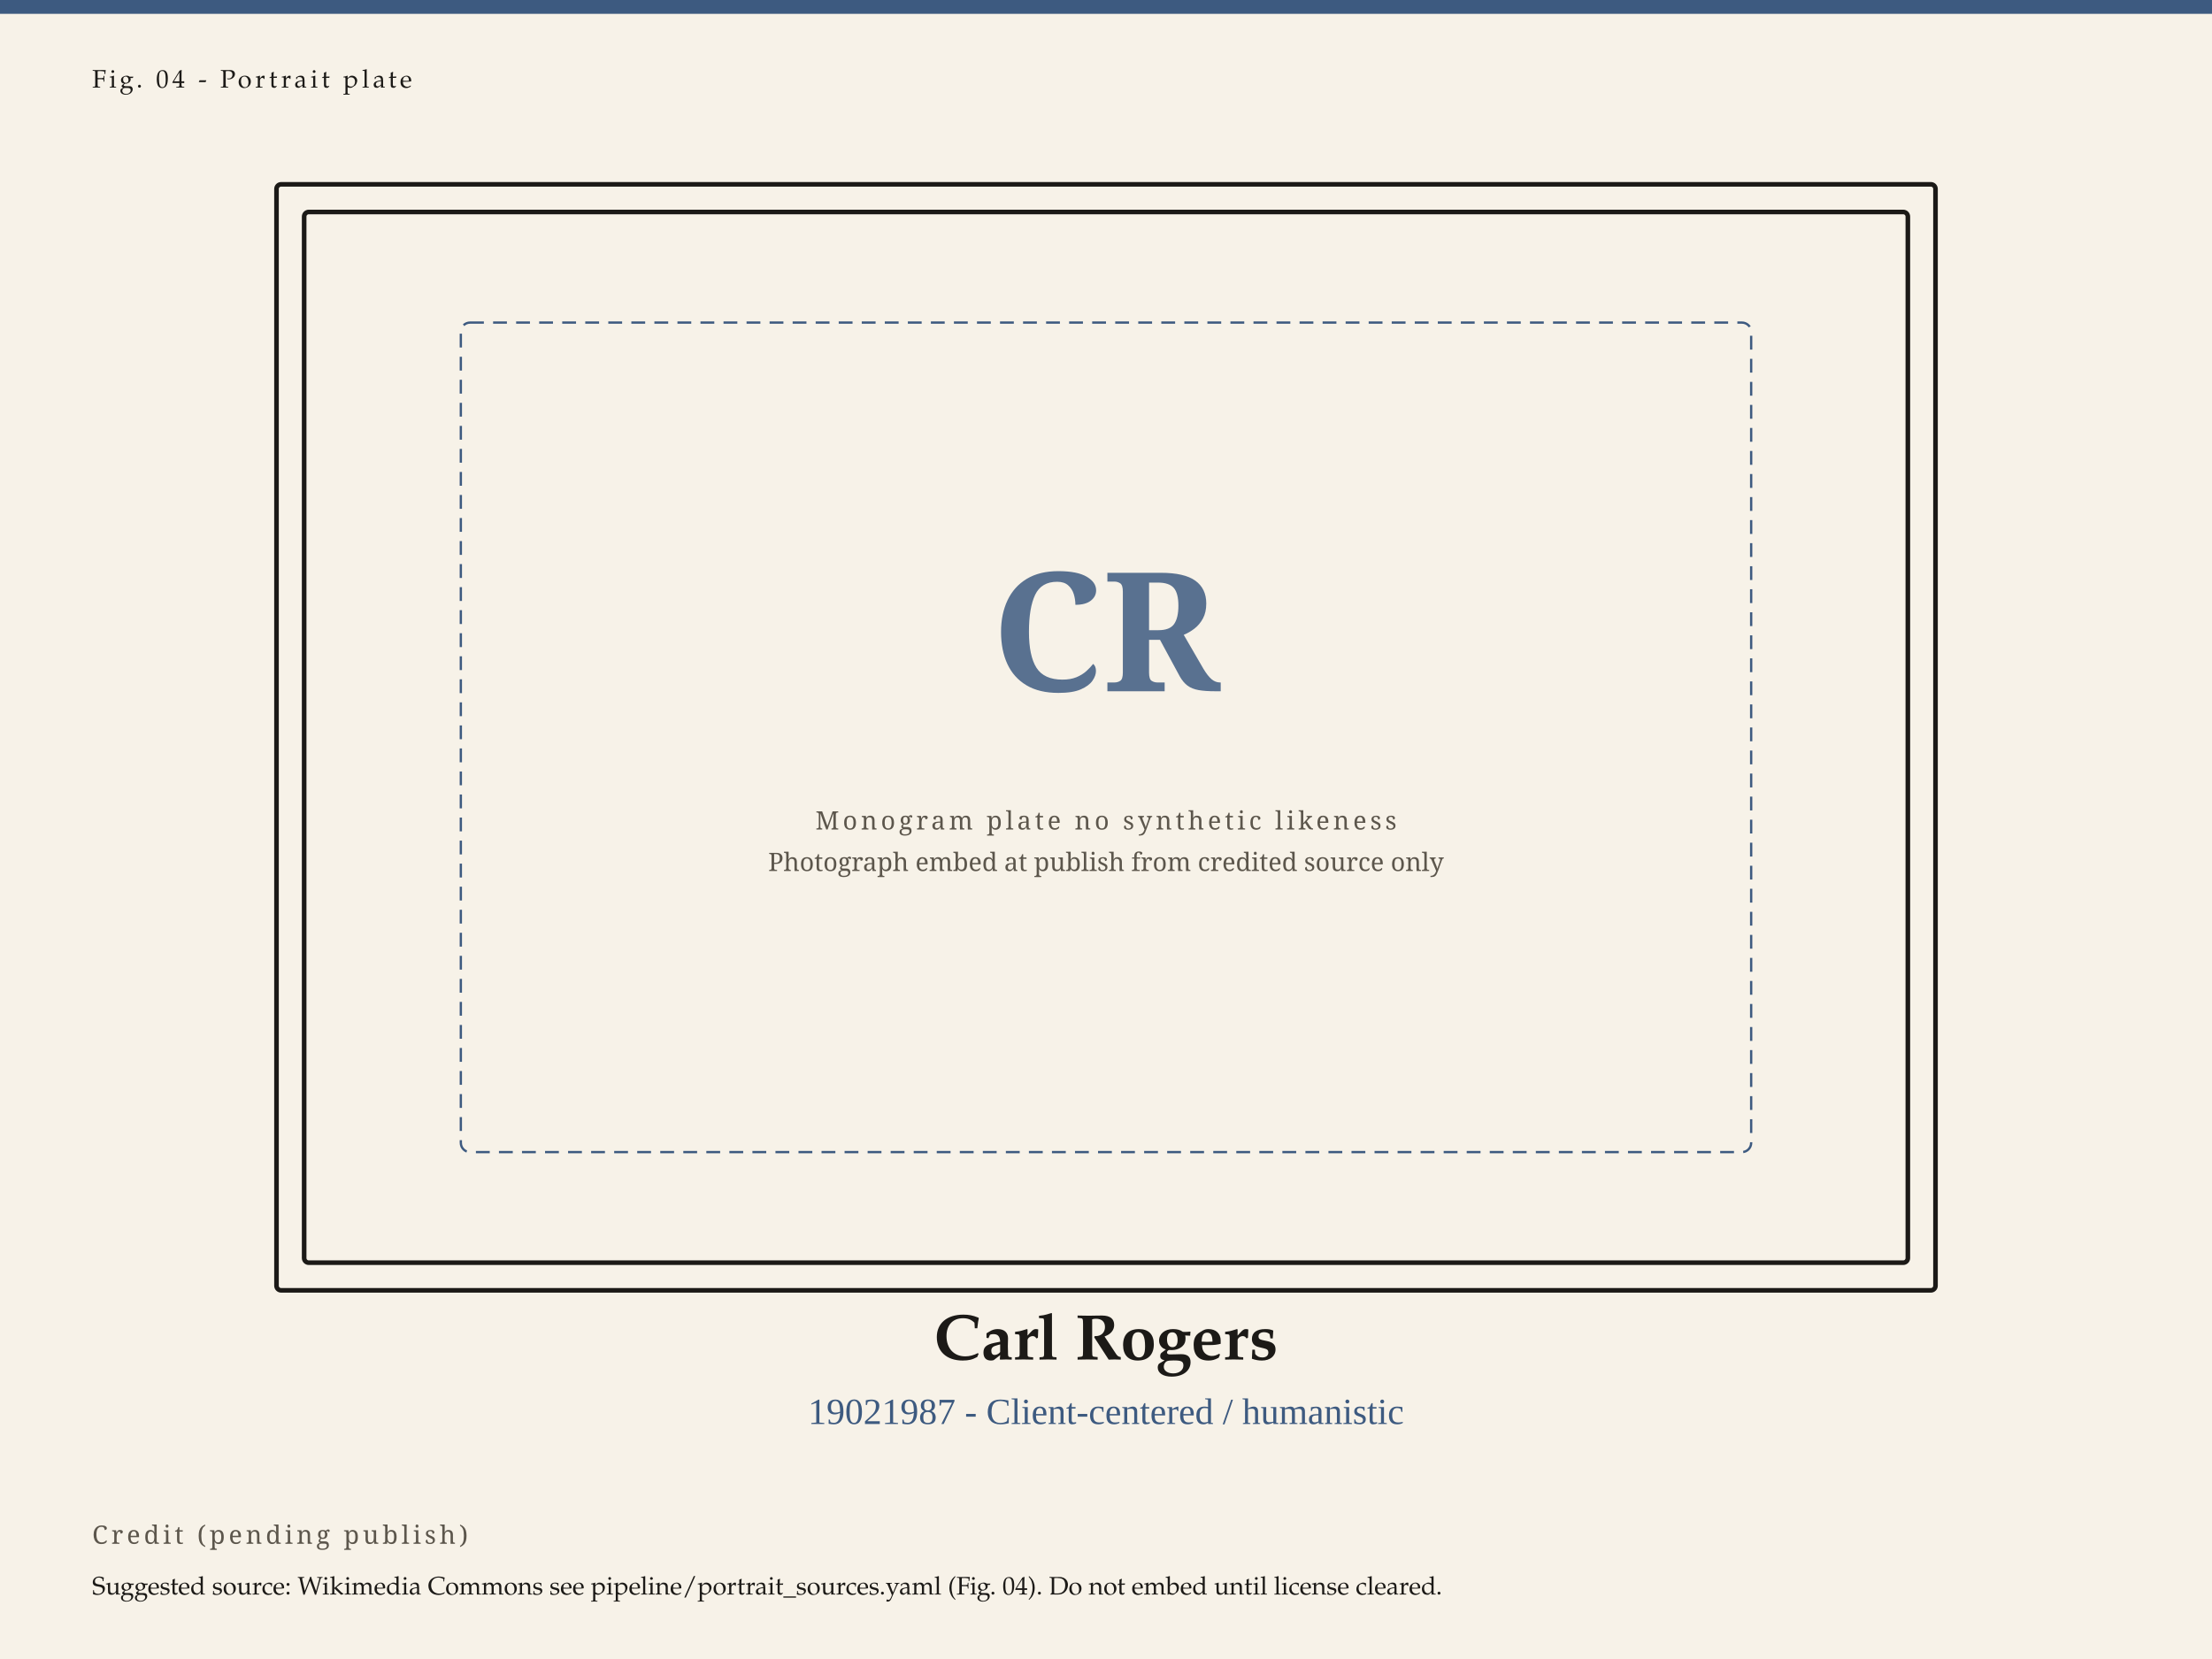
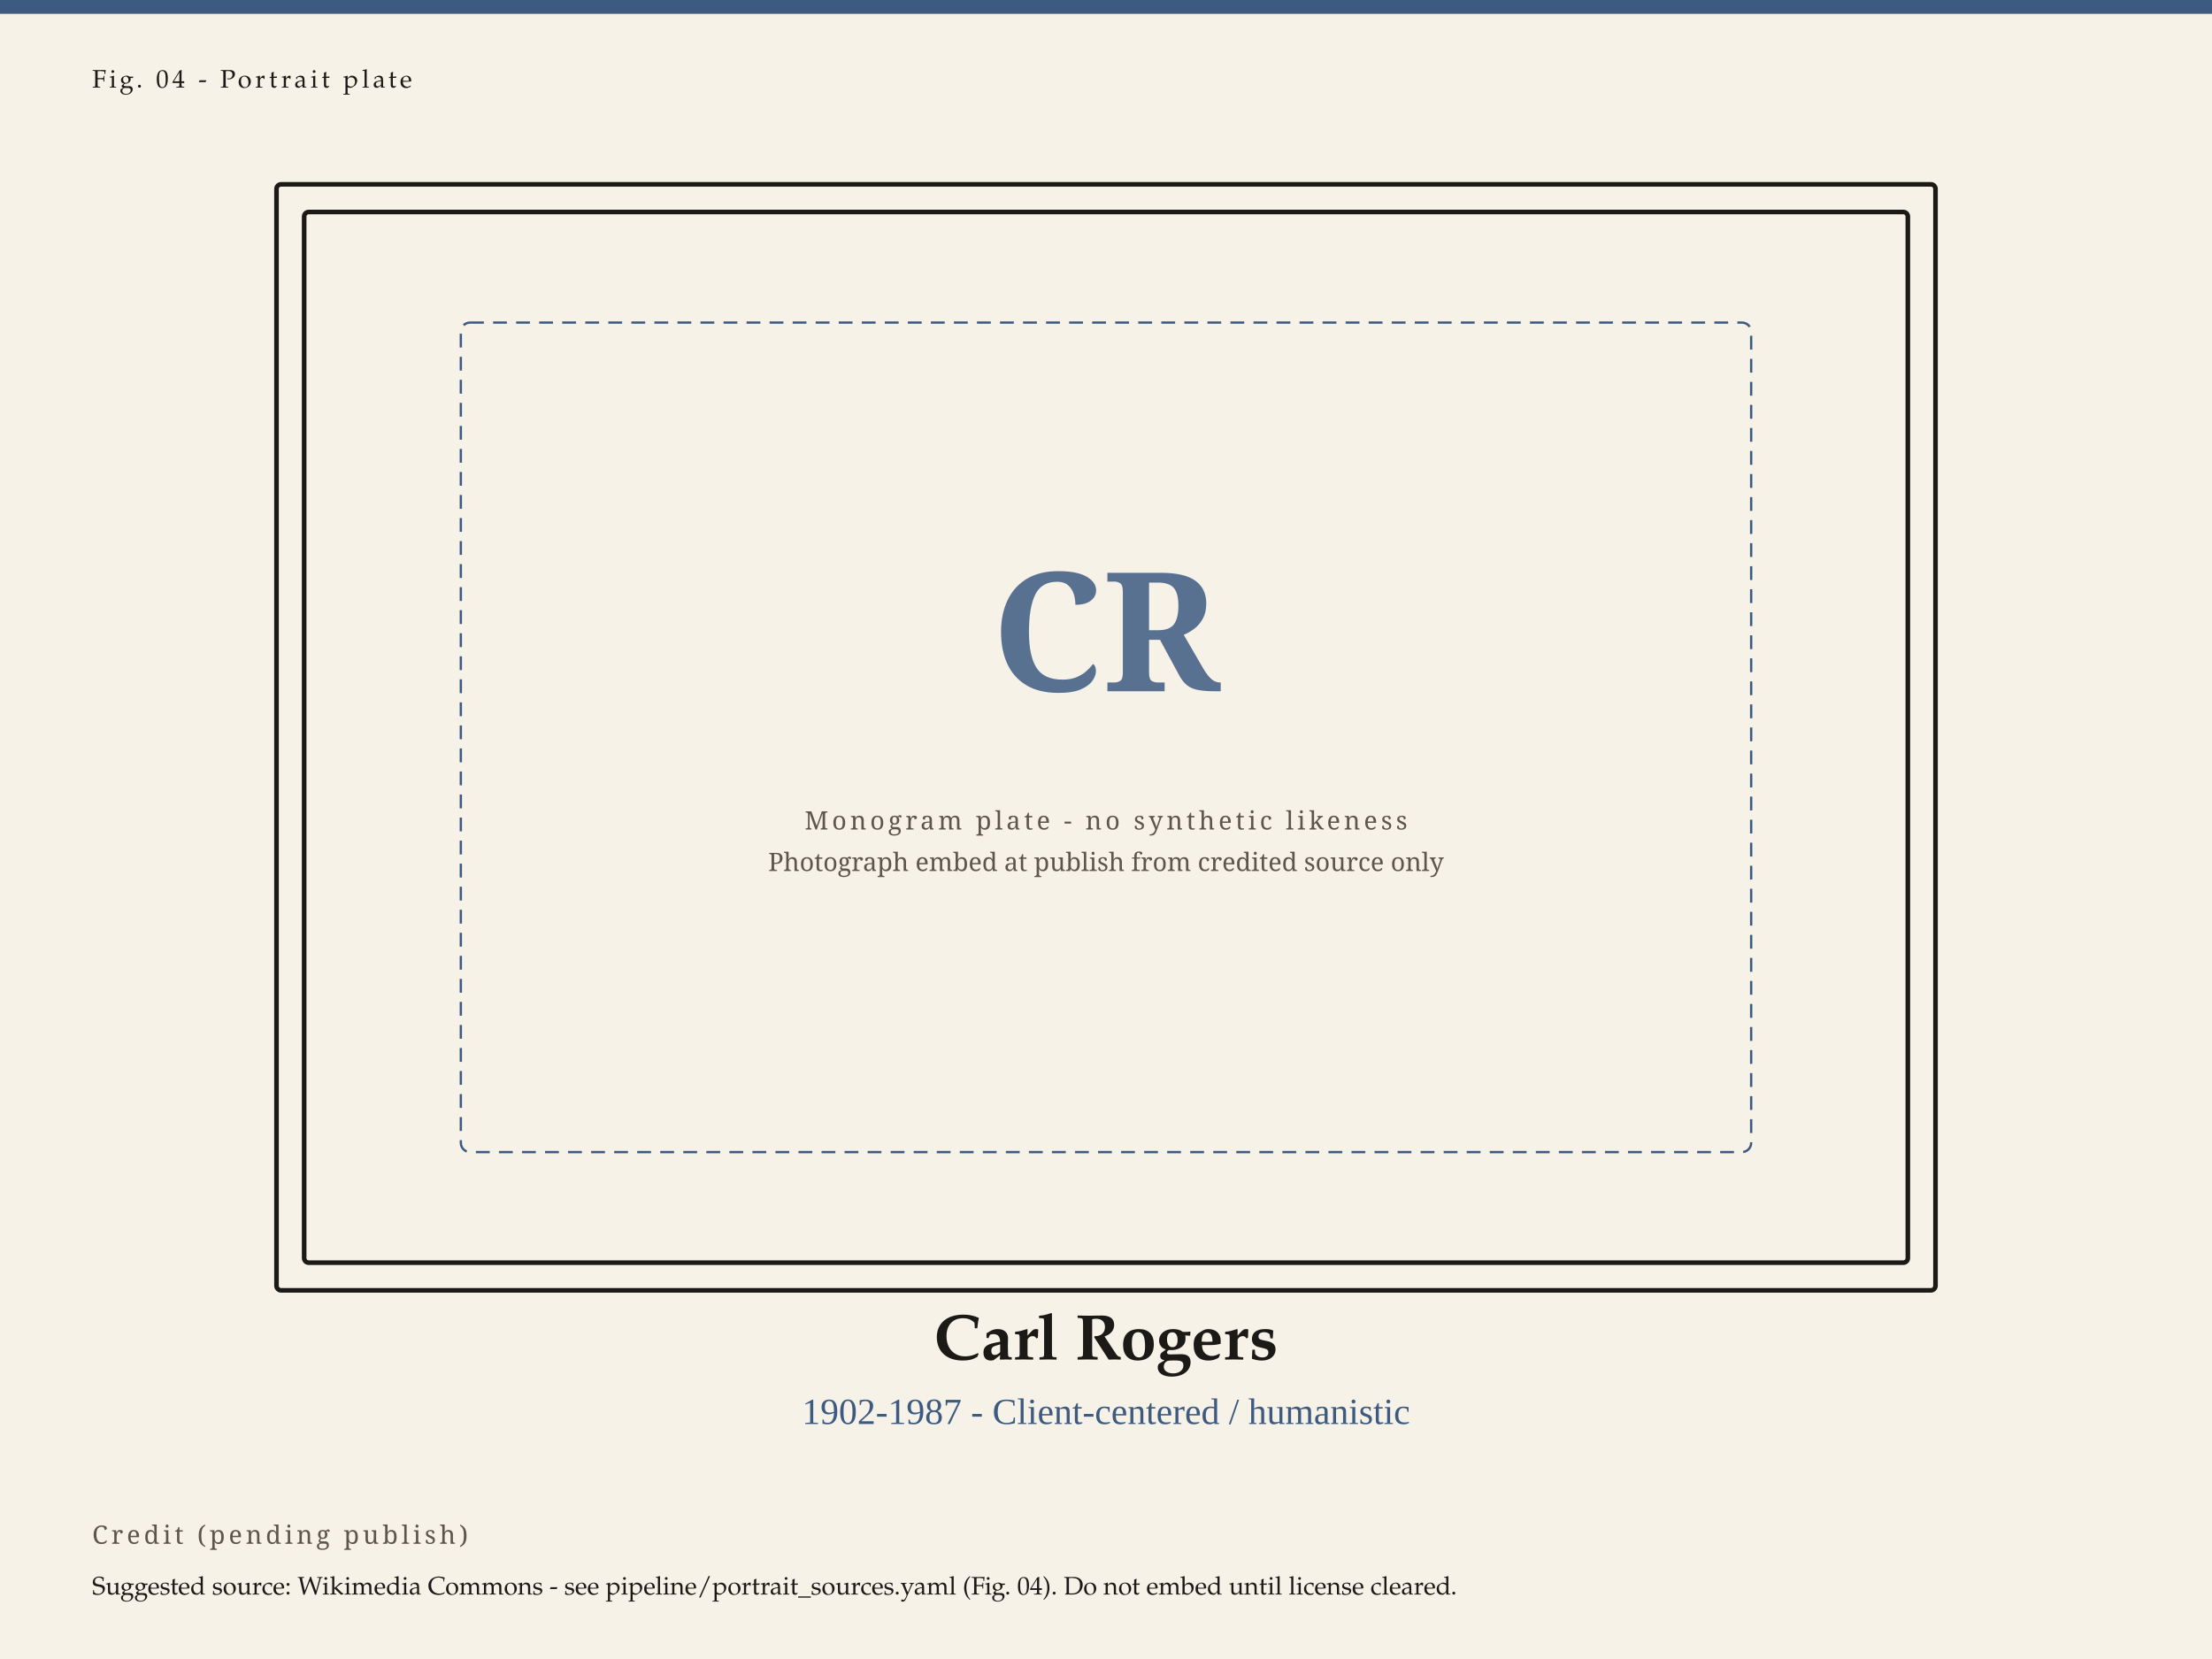
<svg xmlns="http://www.w3.org/2000/svg" viewBox="0 0 960 720" role="img" aria-labelledby="fig04-title fig04-desc">
  <defs>
    <style>
      .paper { fill: #F7F2E8; }
      .ink { fill: #1C1A17; font-family: Georgia, 'Palatino Linotype', serif; }
      .muted { fill: #5C564C; font-family: Georgia, serif; }
      .caps { font-size: 11px; letter-spacing: 0.14em; text-transform: uppercase; }
      .name { font-size: 28px; font-weight: bold; }
      .dates { font-size: 16px; fill: #3D5A80; }
      .frame { fill: none; stroke: #1C1A17; stroke-width: 2; }
      .inner { fill: none; stroke: #3D5A80; stroke-width: 1; stroke-dasharray: 6 4; }
      .mono { font-size: 72px; font-weight: bold; fill: #3D5A80; opacity: 0.85; font-family: Georgia, serif; }
    </style>
  </defs>
  <rect class="paper" width="960" height="720" />
  <rect x="0" y="0" width="960" height="6" fill="#3D5A80" />
  <text x="40" y="38" class="ink caps">Fig. 04 - Portrait plate</text>
  <rect class="frame" x="120" y="80" width="720" height="480" rx="2" />
  <rect class="frame" x="132" y="92" width="696" height="456" rx="2" stroke-width="0.6" />
  <rect class="inner" x="200" y="140" width="560" height="360" rx="4" />
  <text x="480" y="300" text-anchor="middle" class="mono">CR</text>
-   <text x="480" y="360" text-anchor="middle" class="muted caps" font-size="10">Monogram plate  no synthetic likeness</text>
+   <text x="480" y="360" text-anchor="middle" class="muted caps" font-size="10">Monogram plate - no synthetic likeness</text>
  <text x="480" y="378" text-anchor="middle" class="muted" font-size="11">Photograph embed at publish from credited source only</text>
  <text x="480" y="590" text-anchor="middle" class="name ink">Carl Rogers</text>
-   <text x="480" y="618" text-anchor="middle" class="dates">19021987 - Client-centered / humanistic</text>
+   <text x="480" y="618" text-anchor="middle" class="dates">1902-1987 - Client-centered / humanistic</text>
  <text x="40" y="670" class="muted caps">Credit (pending publish)</text>
-   <text x="40" y="692" class="ink" font-size="11">Suggested source: Wikimedia Commons  see pipeline/portrait_sources.yaml (Fig. 04). Do not embed until license cleared.</text>
+   <text x="40" y="692" class="ink" font-size="11">Suggested source: Wikimedia Commons - see pipeline/portrait_sources.yaml (Fig. 04). Do not embed until license cleared.</text>
</svg>
